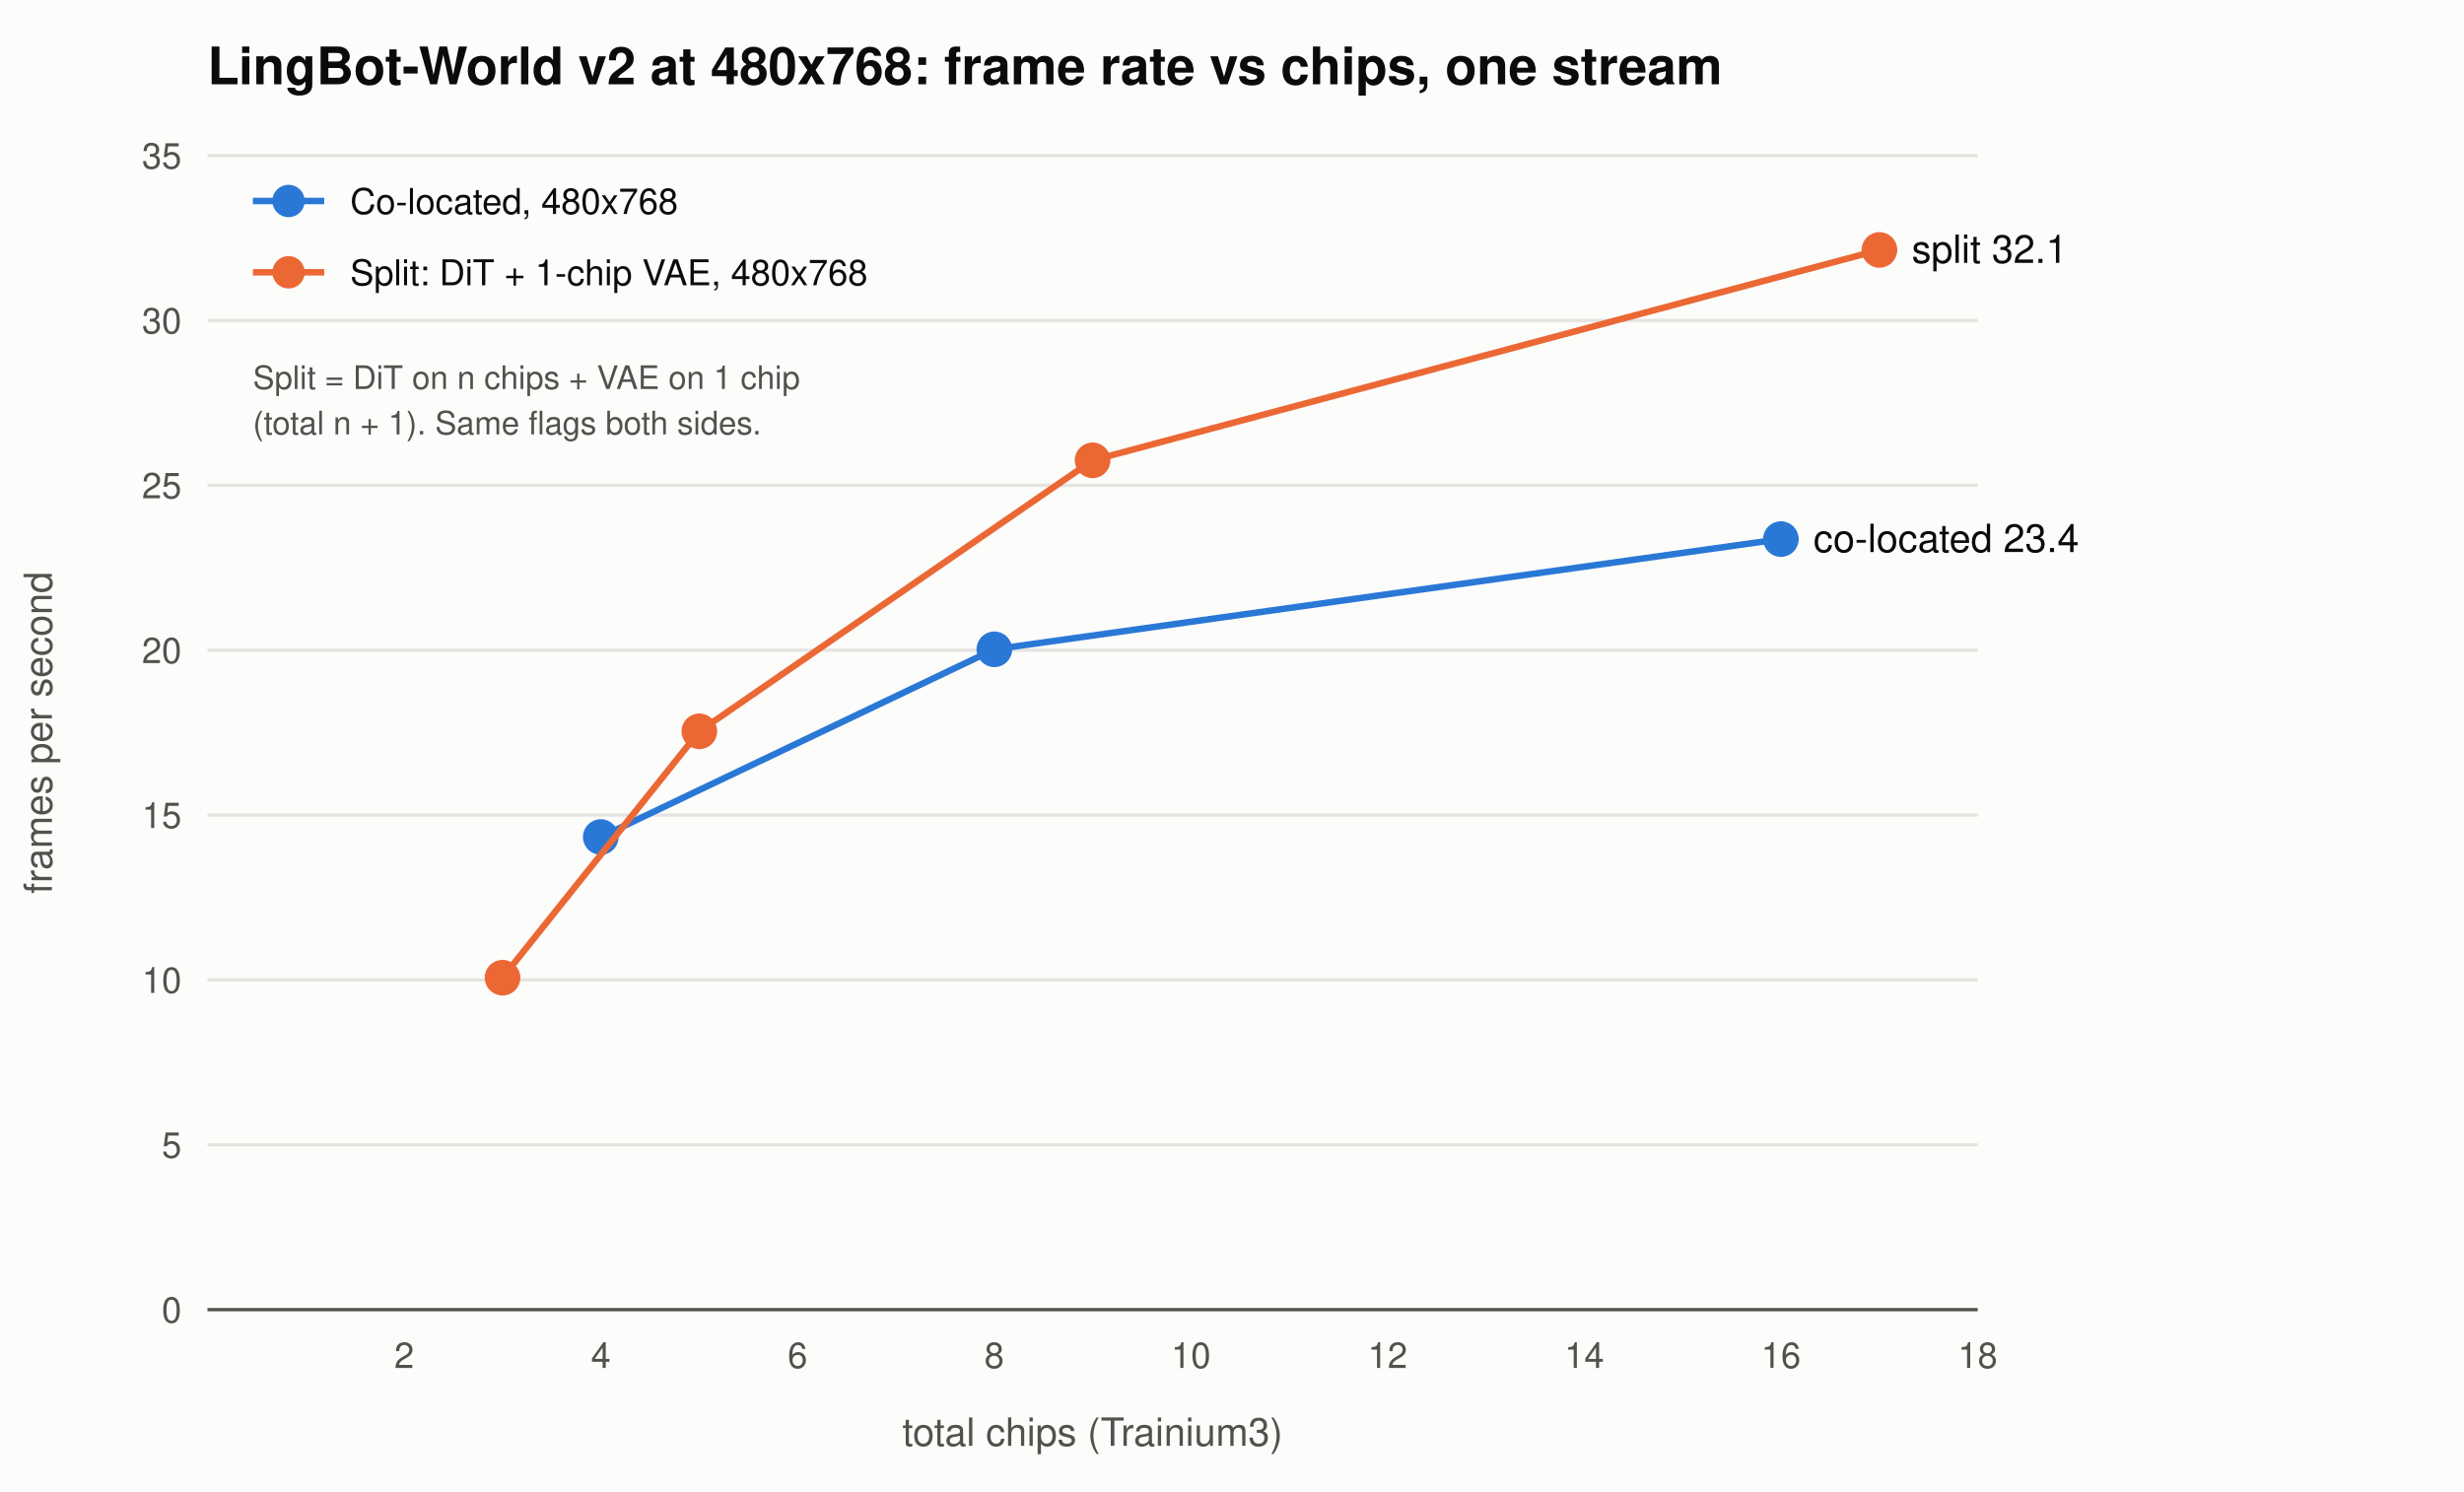
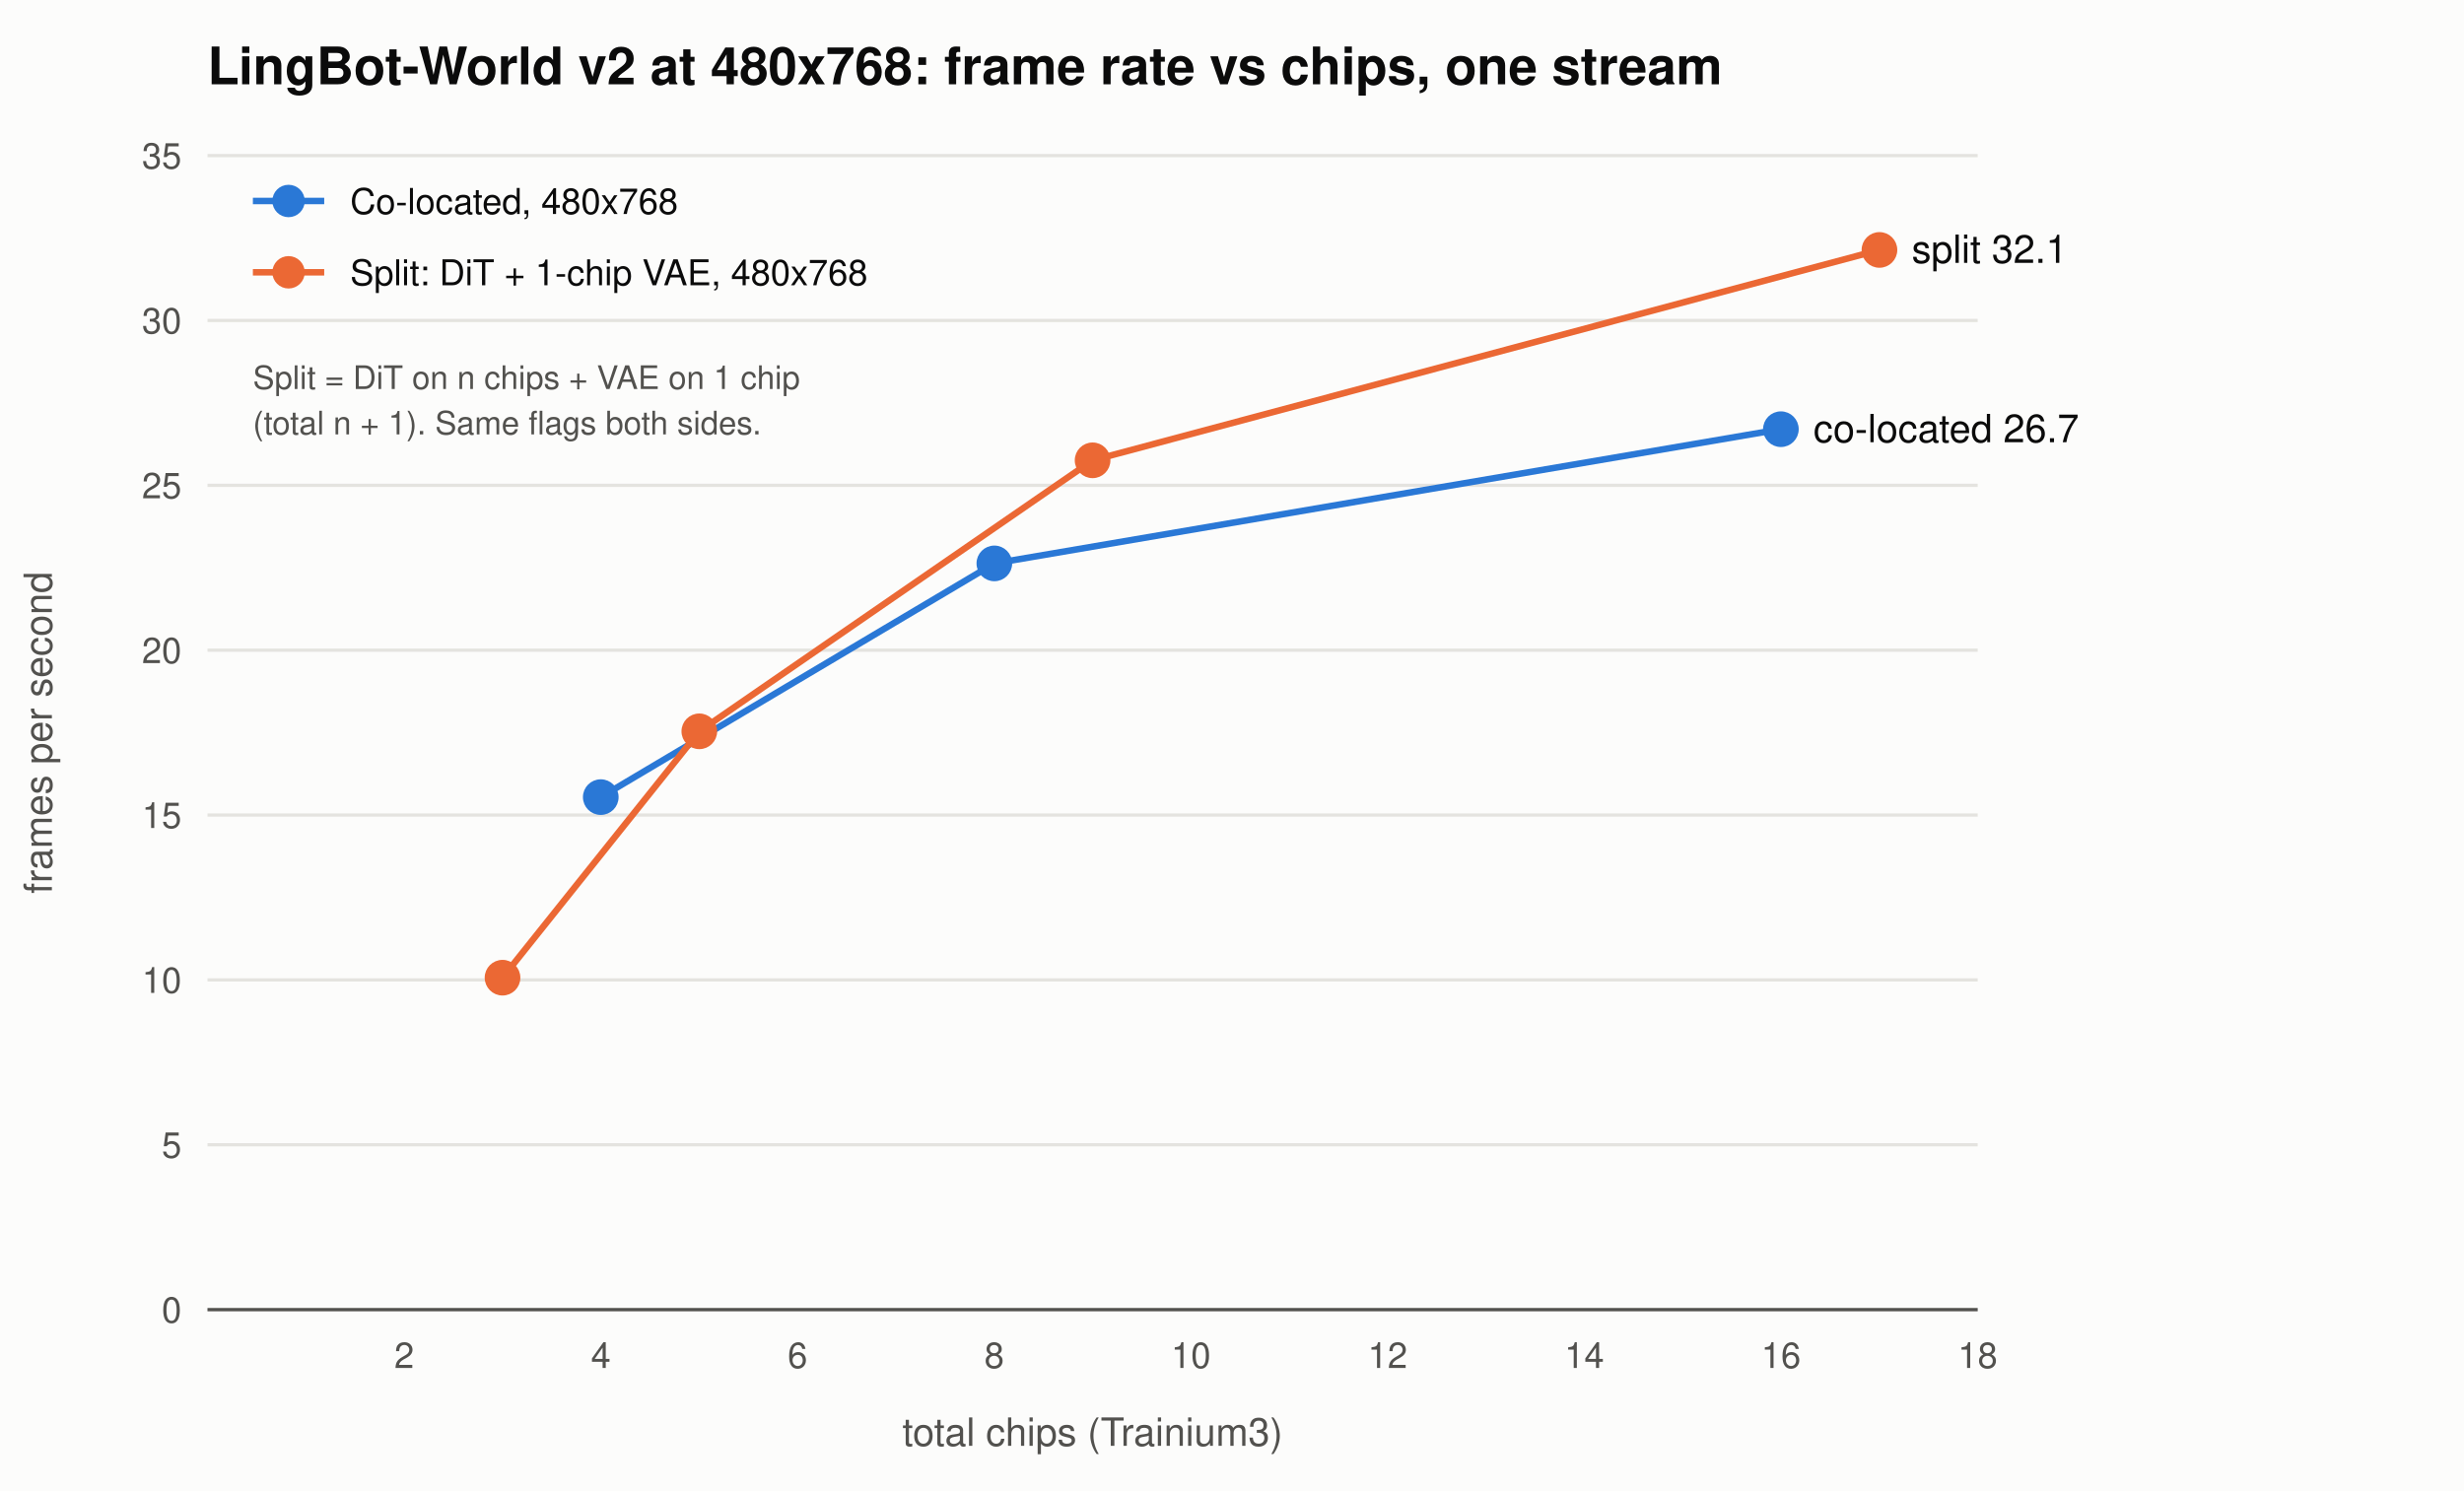
<svg xmlns="http://www.w3.org/2000/svg" width="760" height="460" viewBox="0 0 760 460" font-family="Helvetica, Arial, sans-serif">
  <rect width="760" height="460" fill="#fcfcfb" />
  <text x="64" y="26" font-size="16" font-weight="600" fill="#0b0b0b">LingBot-World v2 at 480x768: frame rate vs chips, one stream</text>
  <line x1="64" x2="610" y1="404.0" y2="404.0" stroke="#e4e3df" stroke-width="1" />
  <text x="56" y="408.0" font-size="11" text-anchor="end" fill="#52514e">0</text>
  <line x1="64" x2="610" y1="353.143" y2="353.143" stroke="#e4e3df" stroke-width="1" />
  <text x="56" y="357.143" font-size="11" text-anchor="end" fill="#52514e">5</text>
  <line x1="64" x2="610" y1="302.286" y2="302.286" stroke="#e4e3df" stroke-width="1" />
  <text x="56" y="306.286" font-size="11" text-anchor="end" fill="#52514e">10</text>
  <line x1="64" x2="610" y1="251.429" y2="251.429" stroke="#e4e3df" stroke-width="1" />
  <text x="56" y="255.429" font-size="11" text-anchor="end" fill="#52514e">15</text>
  <line x1="64" x2="610" y1="200.571" y2="200.571" stroke="#e4e3df" stroke-width="1" />
  <text x="56" y="204.571" font-size="11" text-anchor="end" fill="#52514e">20</text>
  <line x1="64" x2="610" y1="149.714" y2="149.714" stroke="#e4e3df" stroke-width="1" />
  <text x="56" y="153.714" font-size="11" text-anchor="end" fill="#52514e">25</text>
  <line x1="64" x2="610" y1="98.857" y2="98.857" stroke="#e4e3df" stroke-width="1" />
  <text x="56" y="102.857" font-size="11" text-anchor="end" fill="#52514e">30</text>
  <line x1="64" x2="610" y1="48.0" y2="48.0" stroke="#e4e3df" stroke-width="1" />
  <text x="56" y="52.0" font-size="11" text-anchor="end" fill="#52514e">35</text>
  <text x="124.667" y="422" font-size="11" text-anchor="middle" fill="#52514e">2</text>
  <text x="185.333" y="422" font-size="11" text-anchor="middle" fill="#52514e">4</text>
  <text x="246.0" y="422" font-size="11" text-anchor="middle" fill="#52514e">6</text>
  <text x="306.667" y="422" font-size="11" text-anchor="middle" fill="#52514e">8</text>
  <text x="367.333" y="422" font-size="11" text-anchor="middle" fill="#52514e">10</text>
  <text x="428.0" y="422" font-size="11" text-anchor="middle" fill="#52514e">12</text>
  <text x="488.667" y="422" font-size="11" text-anchor="middle" fill="#52514e">14</text>
  <text x="549.333" y="422" font-size="11" text-anchor="middle" fill="#52514e">16</text>
  <text x="610.0" y="422" font-size="11" text-anchor="middle" fill="#52514e">18</text>
  <line x1="64" x2="610" y1="404.0" y2="404.0" stroke="#52514e" stroke-width="1" />
  <text x="337.0" y="446" font-size="12" text-anchor="middle" fill="#52514e">total chips (Trainium3)</text>
  <text x="16" y="226.0" font-size="12" fill="#52514e" transform="rotate(-90 16 226.0)" text-anchor="middle">frames per second</text>
-   <path d="M185.3,258.2 L306.7,200.3 L549.3,166.3" fill="none" stroke="#2a78d6" stroke-width="2" stroke-dasharray="" stroke-linejoin="round" />
-   <circle cx="185.3" cy="258.2" r="4.5" fill="#2a78d6" stroke="#2a78d6" stroke-width="2" />
-   <circle cx="306.7" cy="200.3" r="4.5" fill="#2a78d6" stroke="#2a78d6" stroke-width="2" />
-   <circle cx="549.3" cy="166.3" r="4.5" fill="#2a78d6" stroke="#2a78d6" stroke-width="2" />
+   <path d="M185.3,245.9 L306.7,173.8 L549.3,132.4" fill="none" stroke="#2a78d6" stroke-width="2" stroke-dasharray="" stroke-linejoin="round" />
+   <circle cx="185.3" cy="245.9" r="4.5" fill="#2a78d6" stroke="#2a78d6" stroke-width="2" />
+   <circle cx="306.7" cy="173.8" r="4.5" fill="#2a78d6" stroke="#2a78d6" stroke-width="2" />
+   <circle cx="549.3" cy="132.4" r="4.5" fill="#2a78d6" stroke="#2a78d6" stroke-width="2" />
  <path d="M155.0,301.6 L215.7,225.6 L337.0,142.0 L579.7,77.1" fill="none" stroke="#eb6834" stroke-width="2" stroke-dasharray="" stroke-linejoin="round" />
  <circle cx="155.0" cy="301.6" r="4.5" fill="#eb6834" stroke="#eb6834" stroke-width="2" />
  <circle cx="215.7" cy="225.6" r="4.5" fill="#eb6834" stroke="#eb6834" stroke-width="2" />
  <circle cx="337.0" cy="142.0" r="4.5" fill="#eb6834" stroke="#eb6834" stroke-width="2" />
  <circle cx="579.7" cy="77.1" r="4.5" fill="#eb6834" stroke="#eb6834" stroke-width="2" />
  <text x="589.667" y="81.09" font-size="12" fill="#0b0b0b">split 32.1</text>
-   <text x="559.333" y="170.294" font-size="12" fill="#0b0b0b">co-located 23.4</text>
+   <text x="559.333" y="136.423" font-size="12" fill="#0b0b0b">co-located 26.7</text>
  <line x1="78" x2="100" y1="62" y2="62" stroke="#2a78d6" stroke-width="2" stroke-dasharray="" />
  <circle cx="89" cy="62" r="4" fill="#2a78d6" stroke="#2a78d6" stroke-width="2" />
  <text x="108" y="66" font-size="11" fill="#0b0b0b">Co-located, 480x768</text>
  <line x1="78" x2="100" y1="84" y2="84" stroke="#eb6834" stroke-width="2" stroke-dasharray="" />
  <circle cx="89" cy="84" r="4" fill="#eb6834" stroke="#eb6834" stroke-width="2" />
  <text x="108" y="88" font-size="11" fill="#0b0b0b">Split: DiT + 1-chip VAE, 480x768</text>
  <text x="78" y="120" font-size="10" fill="#52514e">Split = DiT on n chips + VAE on 1 chip</text>
  <text x="78" y="134" font-size="10" fill="#52514e">(total n + 1). Same flags both sides.</text>
</svg>
